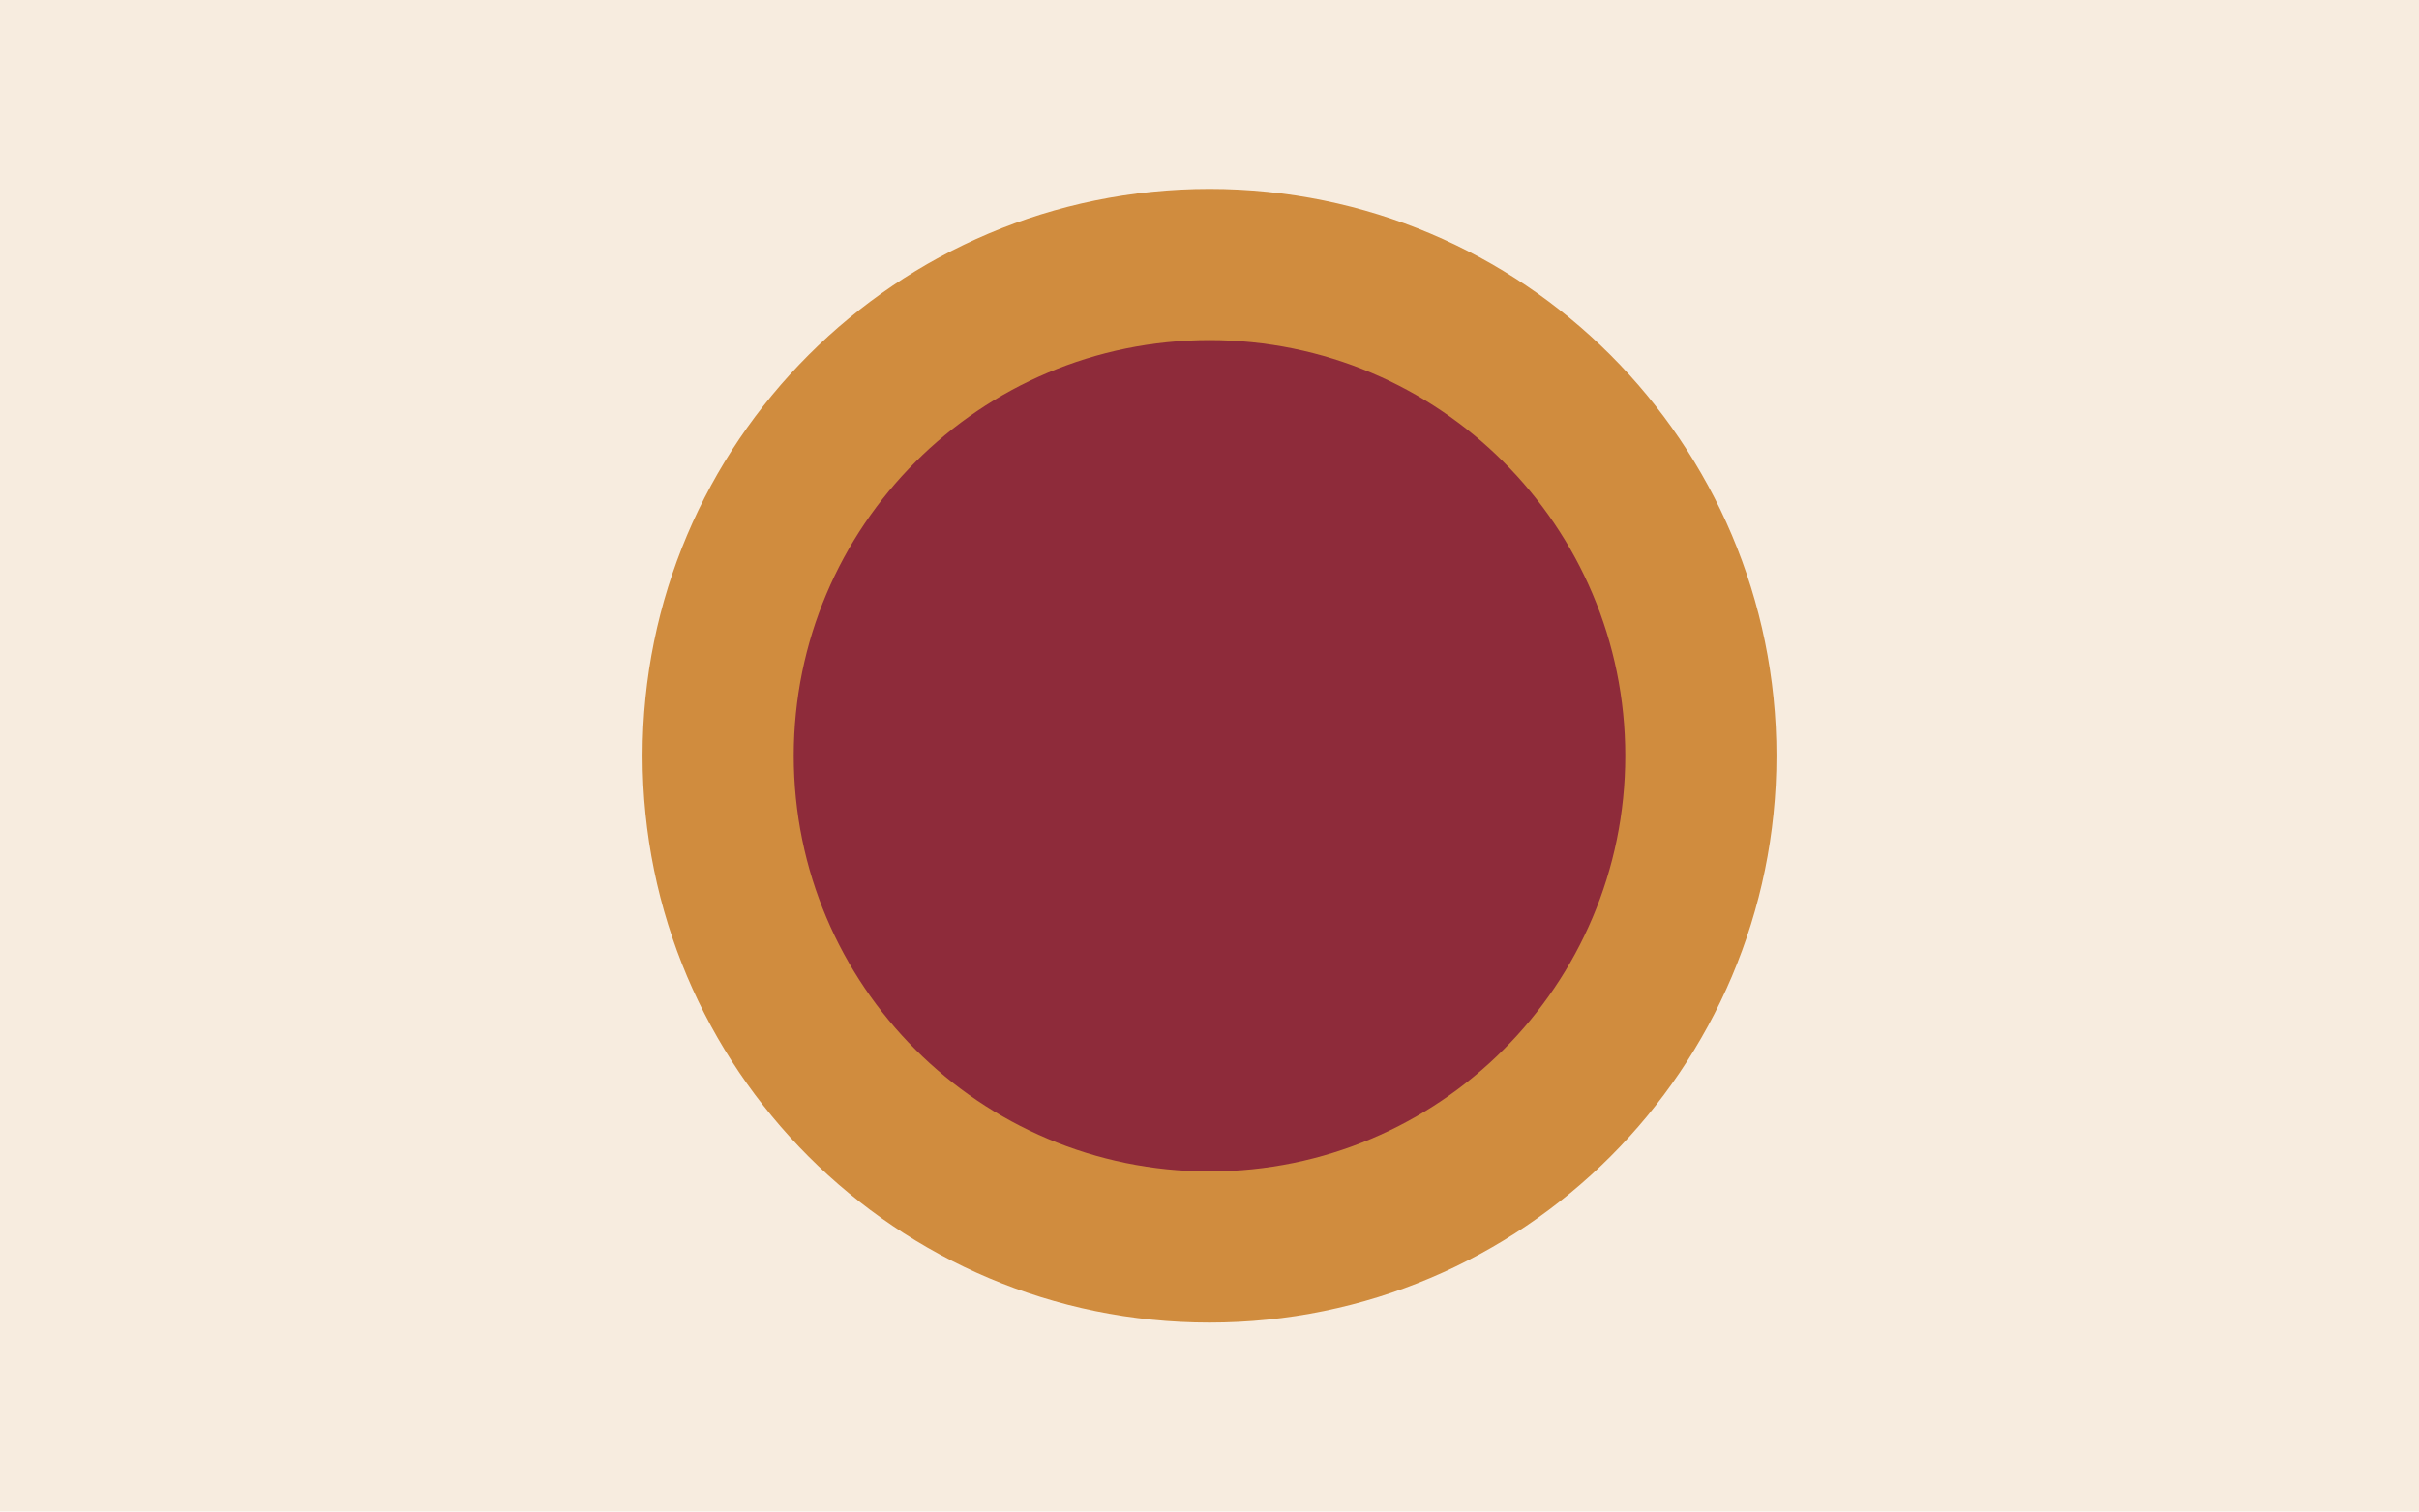
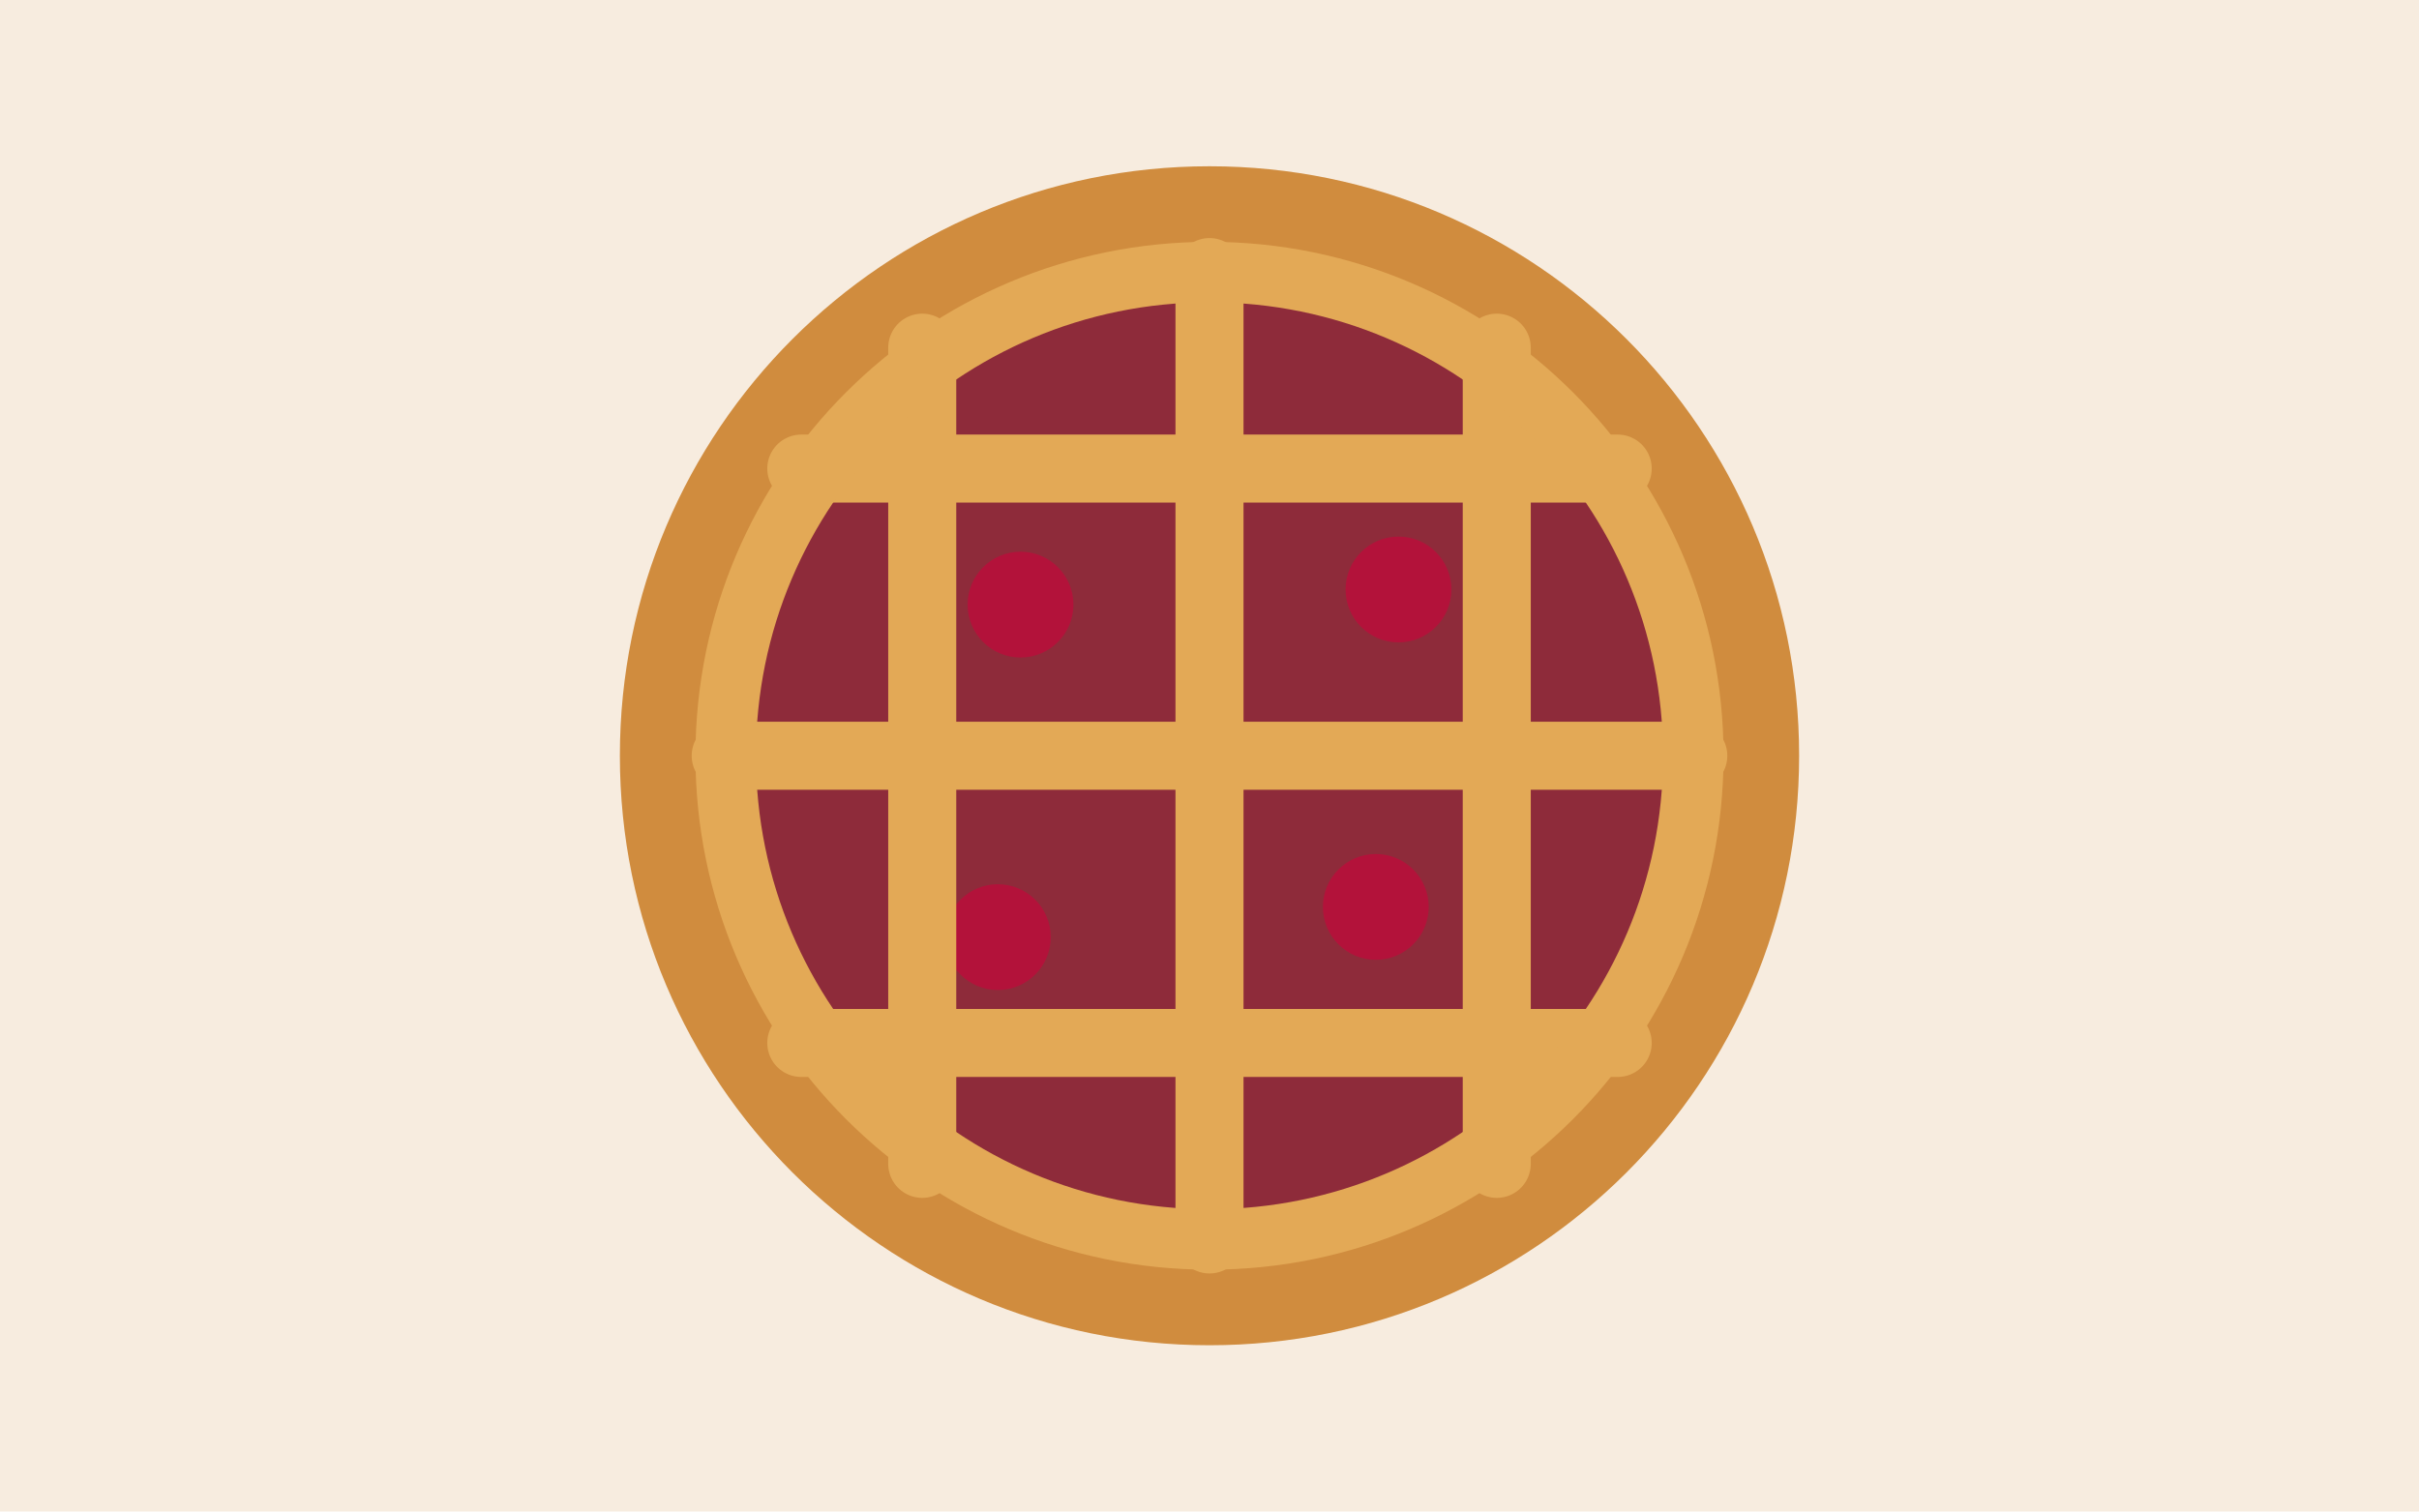
<svg xmlns="http://www.w3.org/2000/svg" width="320" height="200" viewBox="0 0 320 200">
  <rect width="320" height="200" fill="#f7ecdf" />
-   <circle cx="160" cy="100" r="75" fill="#d08c3e" />
-   <circle cx="160" cy="100" r="55" fill="#8e2b3a" />
+   <circle cx="160" cy="100" r="78" fill="#d08c3e" />
+   <circle cx="160" cy="100" r="64" fill="#8e2b3a" />
+   <circle cx="135" cy="80" r="7" fill="#b3123a" />
+   <circle cx="182" cy="120" r="7" fill="#b3123a" />
+   <circle cx="185" cy="78" r="7" fill="#b3123a" />
+   <circle cx="132" cy="124" r="7" fill="#b3123a" />
+   <g stroke="#e3a956" stroke-width="9" stroke-linecap="round">
+     <path d="M122 46 V154" />
+     <path d="M160 36 V164" />
+     <path d="M198 46 V154" />
+     <path d="M106 62 H214" />
+     <path d="M96 100 H224" />
+     <path d="M106 138 H214" />
+   </g>
+   <circle cx="160" cy="100" r="64" fill="none" stroke="#e3a956" stroke-width="8" />
</svg>
